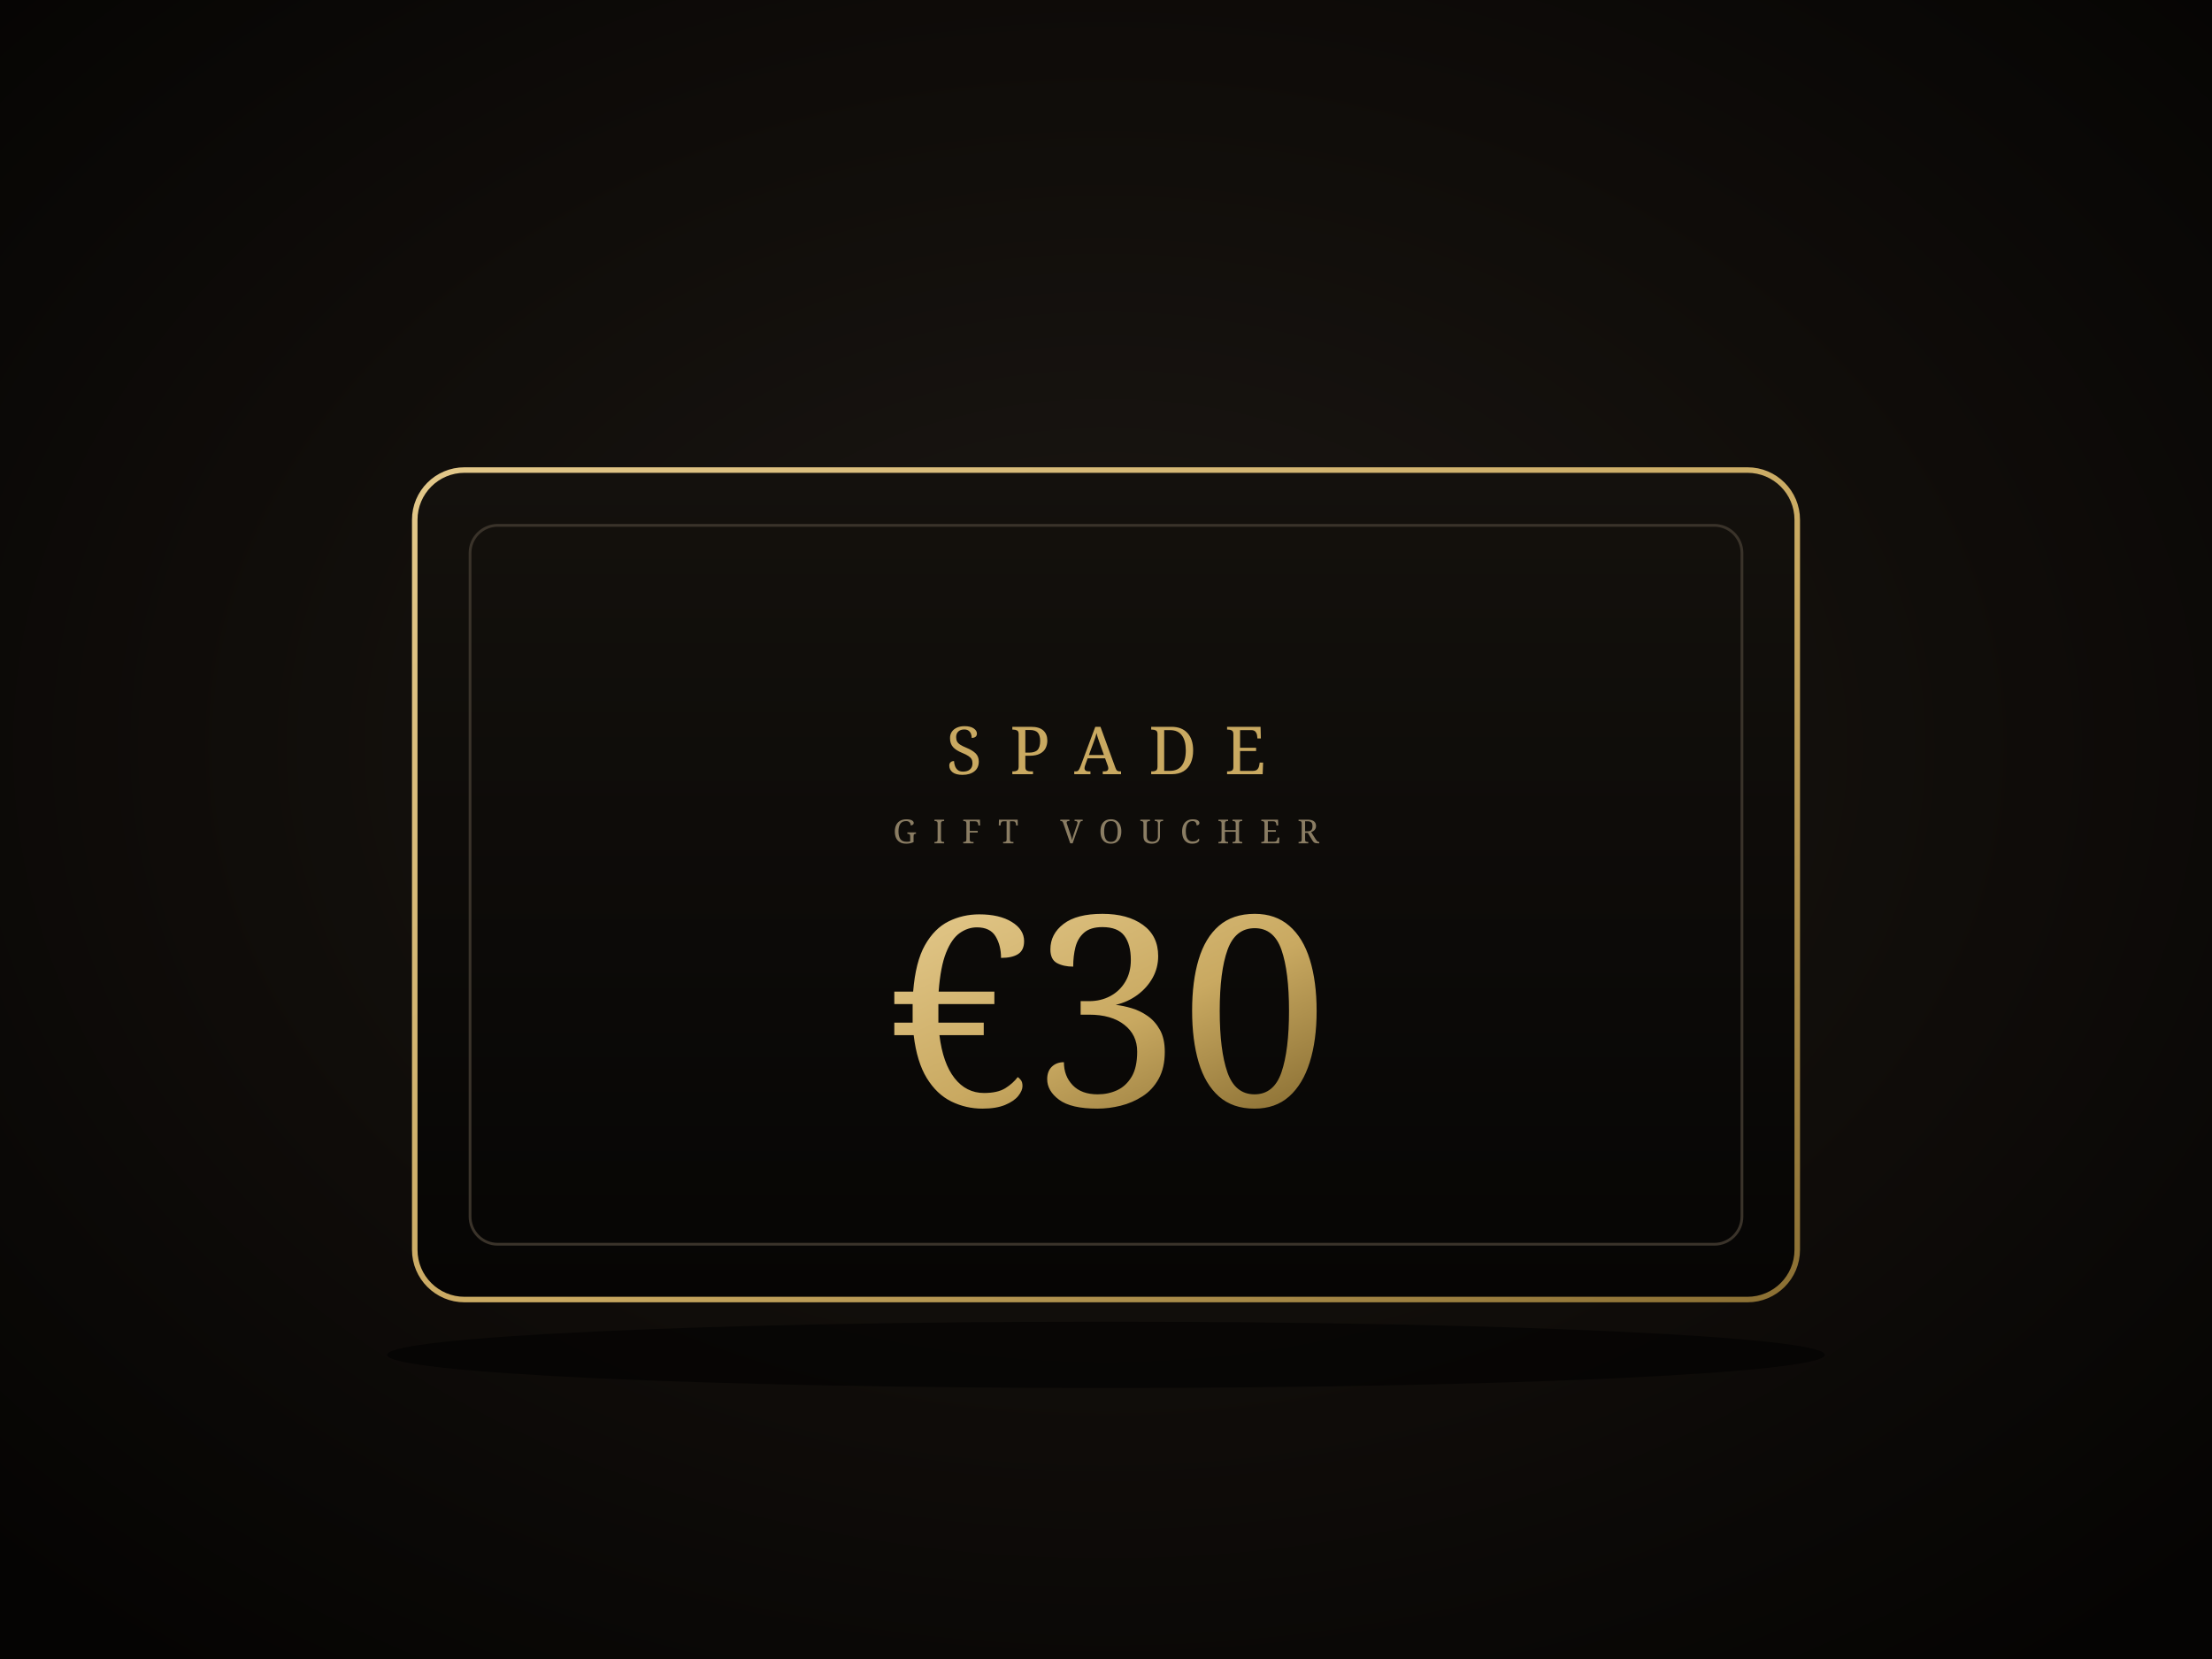
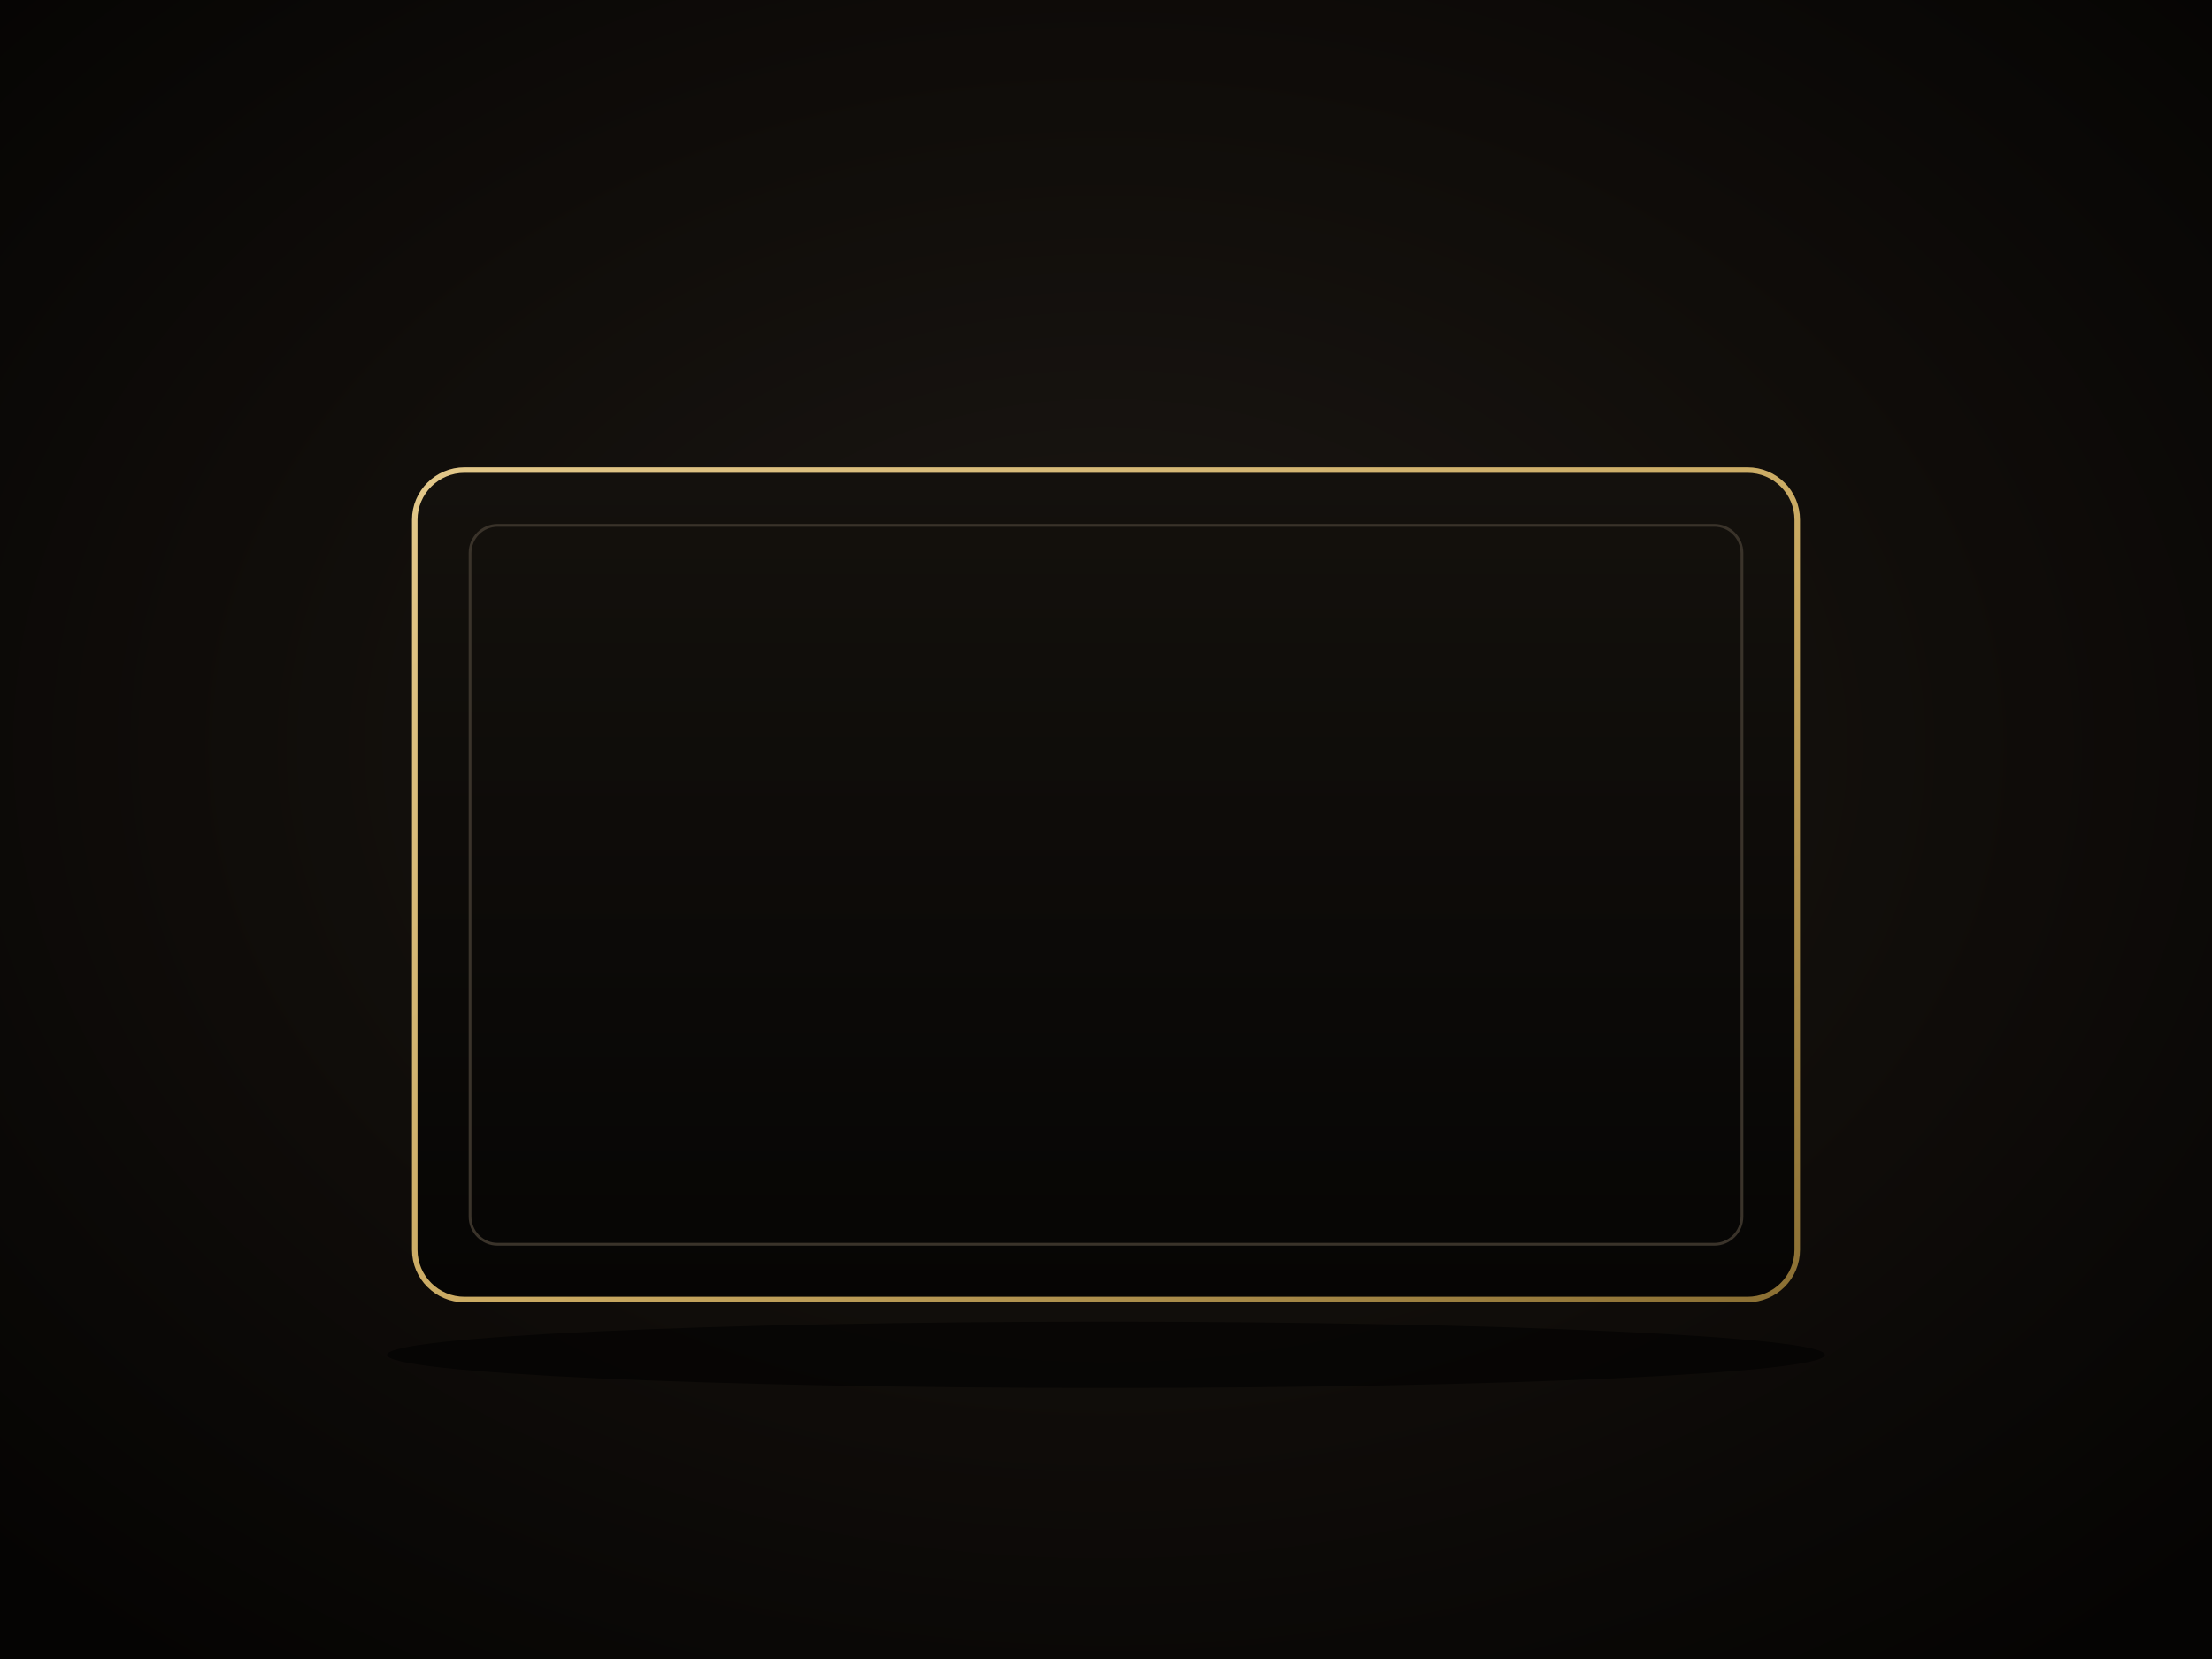
<svg xmlns="http://www.w3.org/2000/svg" viewBox="0 0 800 600" width="800" height="600">
  <defs>
    <radialGradient id="bg" cx="50%" cy="45%" r="70%">
      <stop offset="0%" stop-color="#1c1814" />
      <stop offset="60%" stop-color="#0f0c09" />
      <stop offset="100%" stop-color="#050403" />
    </radialGradient>
    <linearGradient id="gold" x1="0" y1="0" x2="1" y2="1">
      <stop offset="0%" stop-color="#e3c88a" />
      <stop offset="55%" stop-color="#c9a961" />
      <stop offset="100%" stop-color="#8a6f33" />
    </linearGradient>
    <linearGradient id="card" x1="0" y1="0" x2="0" y2="1">
      <stop offset="0%" stop-color="#14110d" />
      <stop offset="100%" stop-color="#060504" />
    </linearGradient>
  </defs>
  <rect width="800" height="600" fill="url(#bg)" />
  <ellipse cx="400" cy="490" rx="260" ry="12" fill="#000" opacity="0.55" />
  <rect x="150" y="170" width="500" height="300" rx="18" fill="url(#card)" stroke="url(#gold)" stroke-width="2" />
  <rect x="170" y="190" width="460" height="260" rx="10" fill="none" stroke="#3a332a" stroke-width="1" />
-   <text x="400" y="280" text-anchor="middle" font-family="Georgia, serif" font-size="24" fill="#c9a961" letter-spacing="10">SPADE</text>
-   <text x="400" y="305" text-anchor="middle" font-family="Georgia, serif" font-size="12" fill="#8a7d63" letter-spacing="6">GIFT VOUCHER</text>
-   <text x="400" y="400" text-anchor="middle" font-family="Georgia, serif" font-size="96" fill="url(#gold)" font-weight="300">€30</text>
</svg>
